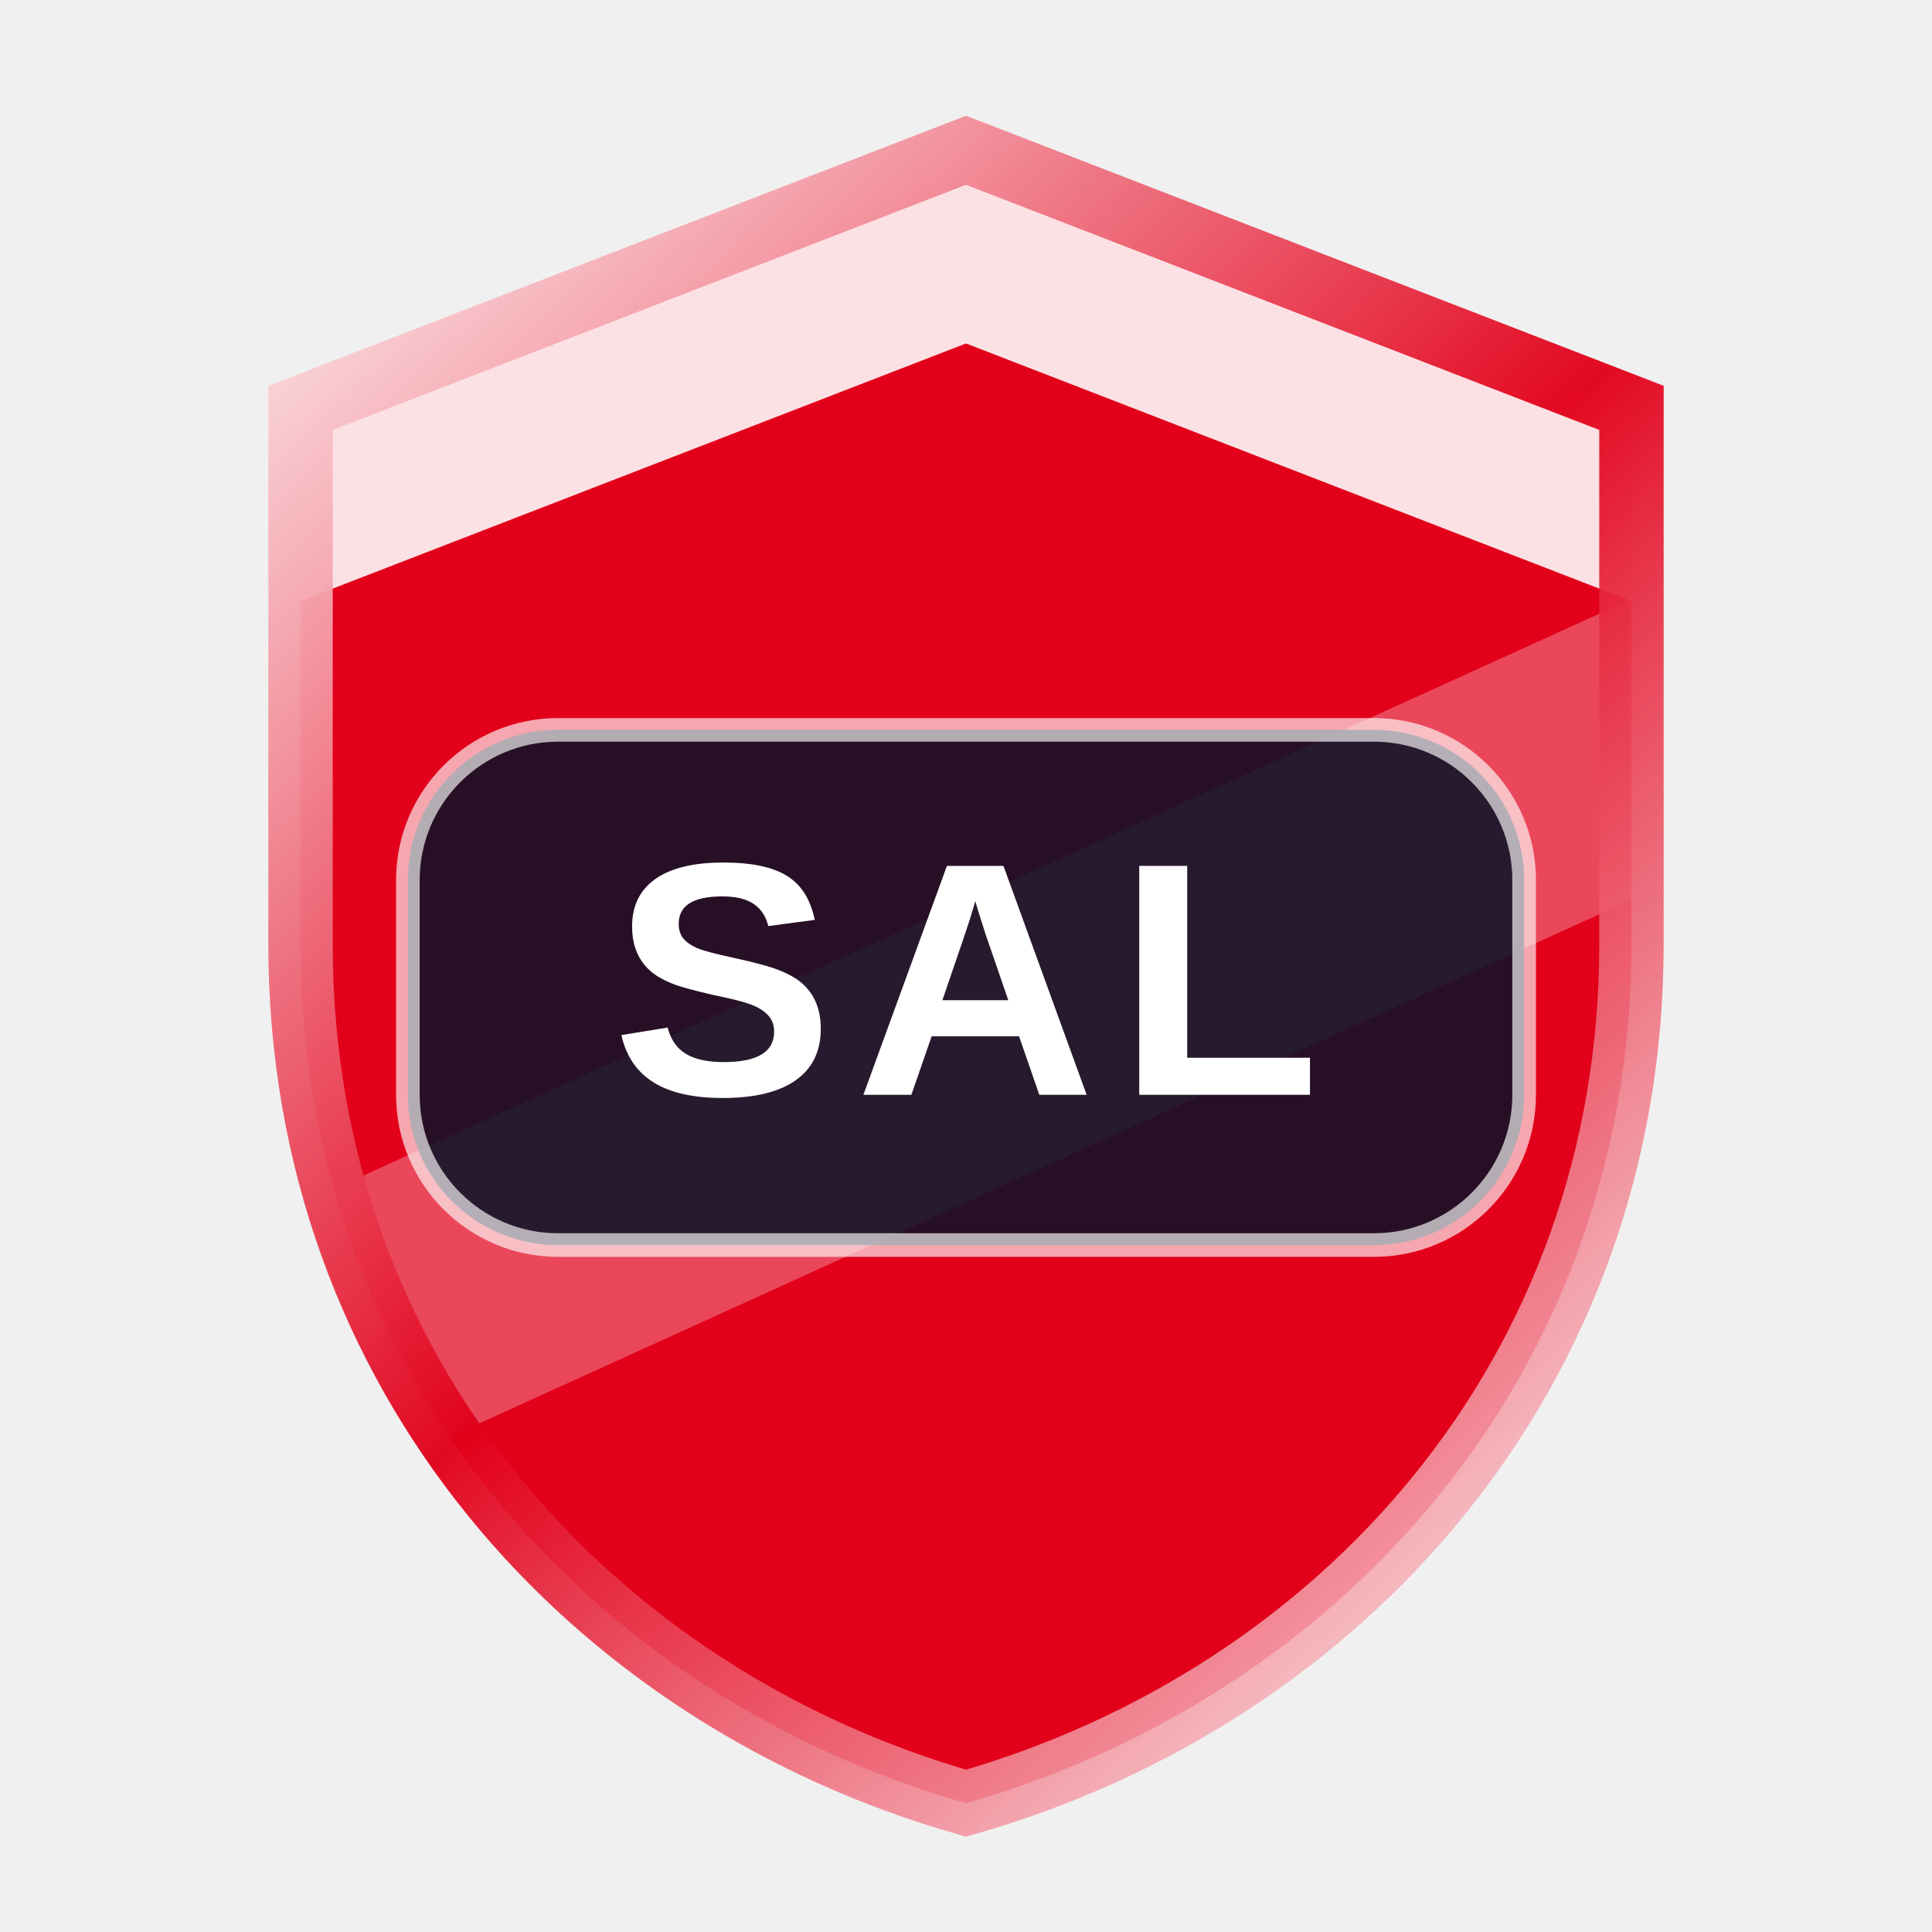
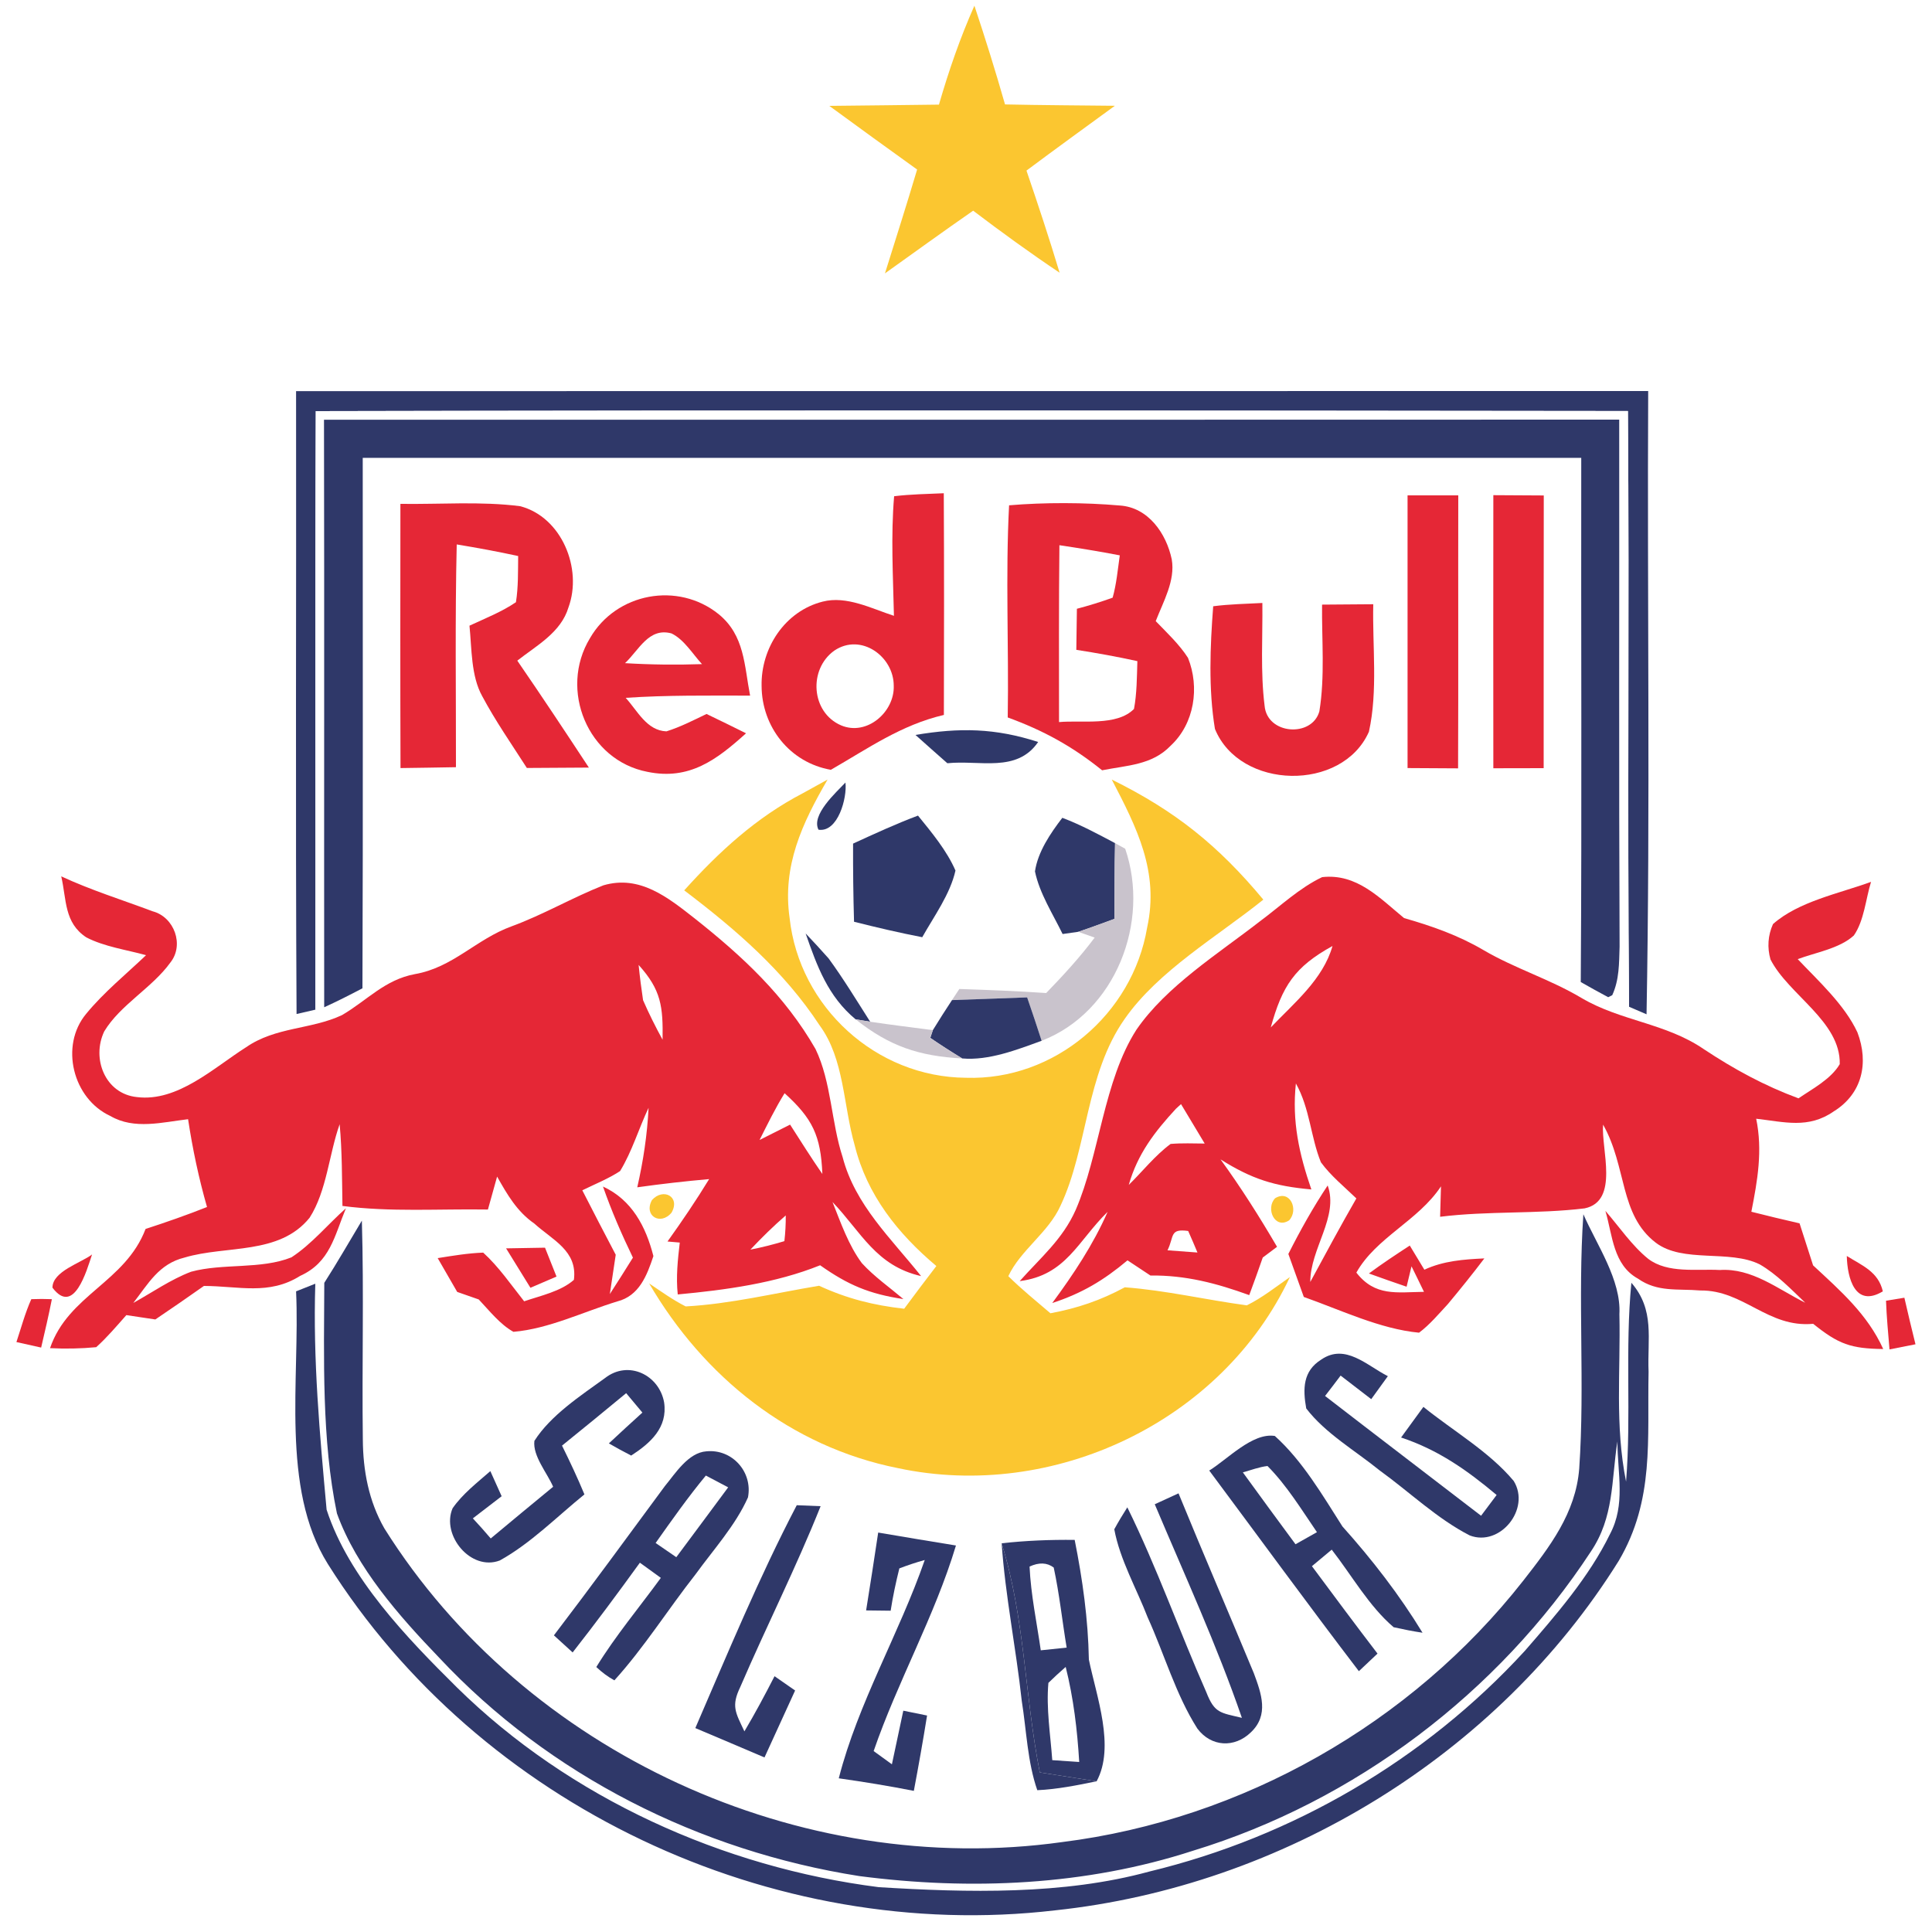
- <svg xmlns="http://www.w3.org/2000/svg" viewBox="0 0 180 180" fill="none">
-   <defs>
-     <linearGradient id="g_SAL" x1="20" y1="15" x2="160" y2="165" gradientUnits="userSpaceOnUse">
-       <stop offset="0%" stop-color="#FFFFFF" stop-opacity="0.95" />
-       <stop offset="50%" stop-color="#E2001A" stop-opacity="0.96" />
-       <stop offset="100%" stop-color="#FFFFFF" stop-opacity="0.80" />
-     </linearGradient>
-     <clipPath id="c_SAL">
-       <path d="M90 14L152 38V88C152 128 125 158 90 168C55 158 28 128 28 88V38Z" />
-     </clipPath>
-   </defs>
-   <g clip-path="url(#c_SAL)">
-     <rect x="24" y="10" width="132" height="162" fill="#E2001A" />
-     <path d="M24 114L156 54V82L24 142Z" fill="#FFFFFF" fill-opacity="0.28" />
-     <path d="M90 14L152 38V56L90 32L28 56V38Z" fill="#FFFFFF" fill-opacity="0.88" />
-   </g>
-   <path d="M90 14L152 38V88C152 128 125 158 90 168C55 158 28 128 28 88V38Z" stroke="url(#g_SAL)" stroke-width="6" />
-   <rect x="38" y="68" width="104" height="48" rx="14" fill="#0A1328" fill-opacity="0.86" stroke="#FFFFFF" stroke-opacity="0.65" stroke-width="2.2" />
-   <text x="90" y="102" text-anchor="middle" fill="#FFFFFF" font-family="Arial, Helvetica, sans-serif" font-weight="900" font-size="31" letter-spacing="2">SAL</text>
+ <svg xmlns="http://www.w3.org/2000/svg" version="1.1" viewBox="0 0 200 200" width="200.0pt" height="200.0pt">
+   <path d="M 0.00 0.00 L 200.00 0.00 L 200.00 200.00 L 0.00 200.00 L 0.00 0.00 Z" fill="#ffffff" />
+   <path d="M 100.87 0.59 C 102.00 3.98 103.06 7.38 104.04 10.81 C 107.83 10.89 111.62 10.91 115.41 10.95 C 112.35 13.18 109.29 15.40 106.26 17.66 C 107.46 21.17 108.62 24.68 109.69 28.23 C 106.64 26.19 103.67 24.03 100.74 21.81 C 97.67 23.94 94.65 26.13 91.61 28.30 C 92.73 24.72 93.87 21.15 94.94 17.55 C 91.90 15.37 88.87 13.17 85.85 10.96 C 89.63 10.91 93.42 10.89 97.20 10.83 C 98.21 7.34 99.39 3.92 100.87 0.59 Z" fill="#fbc630" />
+   <path d="M 30.65 40.49 C 77.30 40.49 123.96 40.49 170.62 40.48 C 170.51 61.98 170.84 83.51 170.45 105.00 L 168.64 104.22 C 168.45 83.67 168.68 63.10 168.52 42.55 C 123.25 42.50 77.96 42.46 32.69 42.56 C 32.61 63.22 32.68 83.87 32.65 104.52 L 30.70 104.97 C 30.58 83.47 30.68 61.98 30.65 40.49 Z" fill="#2f3869" />
+   <path d="M 168.52 42.55 C 168.68 63.10 168.45 83.67 168.64 104.22 C 167.91 103.91 167.19 103.58 166.48 103.23 L 166.90 103.02 C 167.64 101.39 167.60 99.74 167.66 98.00 C 167.58 79.81 167.64 61.63 167.62 43.44 C 122.93 43.46 78.23 43.45 33.54 43.45 C 33.58 63.73 33.54 84.00 33.56 104.27 L 32.65 104.52 C 32.68 83.87 32.61 63.22 32.69 42.56 C 77.96 42.46 123.25 42.50 168.52 42.55 Z" fill="#ffffff" />
+   <path d="M 33.54 43.45 C 78.23 43.45 122.93 43.46 167.62 43.44 C 167.64 61.63 167.58 79.81 167.66 98.00 C 167.60 99.74 167.64 101.39 166.90 103.02 L 166.48 103.23 C 165.53 102.72 164.58 102.20 163.64 101.66 C 163.76 83.57 163.66 65.48 163.69 47.40 C 121.65 47.40 79.60 47.39 37.55 47.40 C 37.54 65.70 37.59 84.01 37.52 102.31 C 36.22 102.99 34.91 103.66 33.56 104.27 C 33.54 84.00 33.58 63.73 33.54 43.45 Z" fill="#2f3869" />
+   <path d="M 92.56 51.37 C 94.26 51.16 95.99 51.14 97.70 51.06 C 97.74 58.71 97.73 66.36 97.71 74.01 C 93.29 75.04 89.86 77.48 86.01 79.69 C 81.77 78.95 78.86 75.25 78.84 71.01 C 78.76 67.07 81.27 63.26 85.16 62.28 C 87.63 61.64 90.23 63.00 92.54 63.75 C 92.45 59.64 92.21 55.47 92.56 51.37 Z" fill="#e52736" />
+   <path d="M 145.71 51.28 C 147.46 51.28 149.21 51.28 150.96 51.28 C 150.94 60.70 150.98 70.12 150.94 79.54 C 149.19 79.53 147.45 79.52 145.71 79.51 C 145.71 70.10 145.71 60.69 145.71 51.28 Z" fill="#e52736" />
+   <path d="M 154.59 51.26 C 156.33 51.27 158.07 51.28 159.81 51.29 C 159.79 60.70 159.81 70.11 159.80 79.52 C 158.06 79.52 156.33 79.53 154.59 79.53 C 154.58 70.10 154.58 60.68 154.59 51.26 Z" fill="#e52736" />
+   <path d="M 41.45 52.16 C 45.55 52.22 49.77 51.88 53.84 52.40 C 58.14 53.51 60.32 58.86 58.85 62.87 C 58.07 65.48 55.56 66.81 53.55 68.39 C 56.07 72.05 58.52 75.75 60.96 79.46 C 58.82 79.48 56.68 79.49 54.54 79.50 C 52.97 77.05 51.29 74.64 49.92 72.07 C 48.75 69.98 48.84 67.12 48.60 64.77 C 50.21 64.02 51.94 63.34 53.41 62.34 C 53.66 60.78 53.62 59.13 53.64 57.56 C 51.53 57.10 49.41 56.71 47.28 56.36 C 47.10 64.05 47.21 71.72 47.20 79.42 C 45.29 79.45 43.37 79.49 41.46 79.51 C 41.43 70.40 41.44 61.28 41.45 52.16 Z" fill="#e52736" />
+   <path d="M 104.46 52.31 C 108.10 52.00 112.28 52.01 115.92 52.33 C 118.87 52.52 120.74 55.23 121.30 57.91 C 121.68 60.11 120.42 62.28 119.64 64.30 C 120.79 65.49 122.09 66.71 122.98 68.10 C 124.20 71.14 123.66 74.90 121.18 77.20 C 119.25 79.21 116.68 79.22 114.09 79.74 C 111.01 77.26 108.04 75.63 104.32 74.27 C 104.44 66.96 104.08 59.61 104.46 52.31 Z" fill="#e52736" />
+   <path d="M 109.67 56.44 C 111.76 56.75 113.84 57.09 115.92 57.49 C 115.71 58.94 115.58 60.46 115.18 61.87 C 113.97 62.31 112.73 62.69 111.48 63.02 C 111.46 64.44 111.44 65.85 111.42 67.27 C 113.54 67.60 115.64 67.98 117.74 68.44 C 117.69 70.07 117.69 71.80 117.39 73.39 C 115.61 75.20 111.98 74.53 109.63 74.75 C 109.63 68.64 109.60 62.54 109.67 56.44 Z" fill="#ffffff" />
+   <path d="M 74.41 63.59 C 77.09 65.79 77.04 68.87 77.65 72.01 C 73.35 72.01 69.06 71.95 64.77 72.24 C 65.99 73.57 66.94 75.63 68.99 75.71 C 70.45 75.25 71.76 74.57 73.14 73.91 C 74.51 74.57 75.87 75.23 77.23 75.91 C 74.20 78.64 71.37 80.80 67.02 79.90 C 60.84 78.71 57.84 71.40 61.07 66.07 C 63.78 61.37 70.18 60.17 74.41 63.59 Z" fill="#e52736" />
+   <path d="M 125.59 62.76 C 127.27 62.54 128.99 62.51 130.68 62.42 C 130.72 65.94 130.47 69.55 130.91 73.05 C 131.16 76.06 135.82 76.37 136.58 73.64 C 137.17 70.03 136.82 66.24 136.86 62.59 C 138.63 62.58 140.40 62.56 142.16 62.55 C 142.06 66.87 142.65 71.52 141.71 75.75 C 138.95 81.99 128.35 81.78 125.77 75.46 C 125.09 71.35 125.27 66.91 125.59 62.76 Z" fill="#e52736" />
+   <path d="M 69.51 65.57 C 70.81 66.19 71.71 67.71 72.67 68.75 C 70.01 68.84 67.36 68.81 64.70 68.65 C 66.15 67.29 67.16 64.93 69.51 65.57 Z" fill="#ffffff" />
+   <path d="M 86.37 67.35 C 89.12 65.49 92.53 67.95 92.52 71.00 C 92.61 73.70 89.74 76.22 87.07 75.09 C 83.96 73.76 83.66 69.28 86.37 67.35 Z" fill="#ffffff" />
+   <path d="M 94.77 76.08 C 99.35 75.31 103.02 75.37 107.47 76.81 C 105.26 80.03 101.43 78.66 98.07 79.01 C 96.97 78.04 95.86 77.06 94.77 76.08 Z" fill="#2f3869" />
+   <path d="M 85.67 80.70 C 83.04 85.23 80.97 89.63 81.74 95.03 C 82.74 104.25 90.70 111.51 100.00 111.57 C 109.15 111.87 117.24 104.99 118.75 96.03 C 120.02 90.24 117.67 85.66 115.09 80.70 C 121.66 83.94 126.10 87.51 130.78 93.13 C 126.05 96.93 119.92 100.48 116.44 105.46 C 112.38 111.21 112.61 118.82 109.79 124.80 C 108.54 127.59 105.63 129.42 104.38 132.11 C 105.75 133.46 107.28 134.70 108.74 135.95 C 111.55 135.42 113.92 134.62 116.44 133.26 C 120.71 133.58 124.84 134.56 129.07 135.13 C 130.65 134.35 132.09 133.21 133.53 132.20 C 126.50 147.17 109.04 155.42 92.95 151.98 C 81.83 149.76 72.85 142.54 67.20 132.86 C 68.43 133.69 69.66 134.57 70.98 135.24 C 75.60 134.99 80.22 133.86 84.79 133.10 C 87.71 134.44 90.41 135.12 93.60 135.48 C 94.70 133.99 95.81 132.52 96.93 131.06 C 92.95 127.71 89.75 123.70 88.48 118.57 C 87.28 114.39 87.41 109.63 84.85 106.15 C 81.14 100.50 76.17 96.22 70.83 92.17 C 74.42 88.18 78.29 84.62 83.10 82.12 C 83.96 81.65 84.81 81.18 85.67 80.70 Z" fill="#fbc630" />
+   <path d="M 87.52 81.01 C 87.71 82.59 86.74 86.20 84.73 85.89 C 83.95 84.36 86.54 82.05 87.52 81.01 Z" fill="#2f3869" />
+   <path d="M 95.03 84.43 C 96.45 86.18 98.01 88.05 98.91 90.12 C 98.36 92.57 96.69 94.85 95.47 97.02 C 93.10 96.56 90.75 96.01 88.41 95.42 C 88.33 92.72 88.30 90.03 88.31 87.33 C 90.53 86.31 92.74 85.29 95.03 84.43 Z" fill="#2f3869" />
+   <path d="M 109.97 84.66 C 111.88 85.38 113.63 86.33 115.43 87.28 C 115.37 89.89 115.39 92.51 115.37 95.12 C 114.12 95.58 112.88 96.04 111.62 96.46 L 110.00 96.69 C 108.99 94.61 107.61 92.48 107.14 90.21 C 107.43 88.19 108.75 86.25 109.97 84.66 Z" fill="#2f3869" />
+   <path d="M 115.43 87.28 L 116.48 87.86 C 119.08 95.45 115.49 104.77 107.83 107.74 C 107.35 106.24 106.84 104.74 106.33 103.25 C 103.74 103.34 101.14 103.43 98.55 103.53 C 98.80 103.14 99.05 102.76 99.31 102.38 C 102.31 102.48 105.30 102.59 108.30 102.80 C 110.07 100.97 111.79 99.10 113.32 97.06 L 111.62 96.46 C 112.88 96.04 114.12 95.58 115.37 95.12 C 115.39 92.51 115.37 89.89 115.43 87.28 Z" fill="#c9c3cc" />
+   <path d="M 6.34 90.72 C 9.42 92.15 12.64 93.15 15.81 94.34 C 18.04 94.93 19.10 97.82 17.63 99.65 C 15.75 102.26 12.44 104.02 10.79 106.77 C 9.45 109.58 10.89 113.24 14.18 113.57 C 18.39 114.09 22.13 110.53 25.46 108.42 C 28.54 106.28 32.21 106.59 35.41 105.08 C 38.02 103.55 39.83 101.42 42.95 100.84 C 46.91 100.15 49.29 97.22 52.97 95.89 C 56.24 94.69 59.24 92.92 62.46 91.65 C 66.23 90.54 69.15 92.91 71.92 95.08 C 76.86 98.99 81.25 103.07 84.42 108.59 C 86.07 112.01 86.04 116.16 87.23 119.79 C 88.52 124.74 92.26 128.21 95.35 132.10 C 90.69 131.04 89.17 127.57 86.18 124.43 C 87.03 126.56 87.84 128.91 89.22 130.76 C 90.49 132.15 92.09 133.27 93.52 134.48 C 89.98 133.95 87.79 133.02 84.90 130.98 C 80.28 132.84 75.09 133.54 70.16 134.00 C 69.97 132.19 70.16 130.42 70.37 128.63 L 69.10 128.52 C 70.61 126.41 72.06 124.27 73.41 122.06 C 70.92 122.28 68.45 122.56 65.97 122.91 C 66.59 120.18 67.00 117.49 67.14 114.68 C 66.12 116.83 65.43 119.20 64.19 121.23 C 62.97 122.03 61.58 122.58 60.28 123.22 C 61.41 125.45 62.58 127.67 63.74 129.89 C 63.53 131.24 63.33 132.60 63.13 133.96 C 63.94 132.71 64.73 131.46 65.52 130.19 C 64.36 127.79 63.30 125.35 62.42 122.83 C 65.42 124.21 66.86 126.98 67.64 130.03 C 66.97 132.04 66.17 134.14 63.91 134.72 C 60.40 135.79 56.81 137.56 53.15 137.87 C 51.76 137.10 50.65 135.67 49.56 134.52 C 48.82 134.26 48.07 134.00 47.33 133.74 C 46.66 132.57 45.98 131.40 45.31 130.24 C 46.88 129.99 48.43 129.73 50.02 129.67 C 51.63 131.13 52.91 133.01 54.26 134.71 C 55.95 134.13 58.06 133.69 59.41 132.49 C 59.80 129.48 57.21 128.38 55.31 126.66 C 53.51 125.41 52.51 123.66 51.46 121.80 C 51.15 122.94 50.83 124.07 50.51 125.21 C 45.35 125.13 40.46 125.49 35.45 124.84 C 35.40 122.02 35.42 119.20 35.16 116.38 C 34.06 119.47 33.83 123.28 32.05 126.06 C 28.91 129.95 23.42 128.89 19.11 130.18 C 16.45 130.83 15.36 132.87 13.80 134.88 C 15.76 133.79 17.69 132.44 19.78 131.65 C 23.07 130.75 27.00 131.43 30.17 130.16 C 32.27 128.79 33.95 126.73 35.81 125.08 C 34.61 127.97 34.18 130.67 31.07 132.08 C 27.84 134.11 24.71 133.13 21.11 133.12 C 19.45 134.29 17.77 135.45 16.08 136.59 C 15.08 136.44 14.08 136.29 13.08 136.14 C 12.06 137.29 11.10 138.43 9.96 139.46 C 8.38 139.61 6.79 139.64 5.18 139.56 C 7.06 134.04 12.96 132.75 15.07 127.22 C 17.22 126.52 19.34 125.78 21.43 124.95 C 20.57 121.94 19.94 118.96 19.47 115.86 C 16.80 116.17 13.90 116.97 11.43 115.53 C 7.53 113.74 6.17 108.25 8.92 104.95 C 10.74 102.73 13.04 100.86 15.12 98.88 C 13.10 98.32 10.82 98.01 8.94 97.04 C 6.63 95.52 6.90 93.16 6.34 90.72 Z" fill="#e52736" />
+   <path d="M 136.87 90.80 C 140.46 90.40 142.82 92.96 145.35 95.04 C 148.23 95.86 151.01 96.84 153.60 98.37 C 156.85 100.27 160.46 101.37 163.70 103.30 C 167.77 105.71 172.43 105.90 176.38 108.61 C 179.52 110.69 182.64 112.39 186.18 113.70 C 187.64 112.70 189.54 111.71 190.45 110.16 C 190.55 105.73 185.14 102.98 183.28 99.32 C 182.93 98.10 183.01 96.83 183.54 95.66 C 186.19 93.31 190.41 92.49 193.69 91.29 C 193.14 93.05 192.98 95.30 191.91 96.84 C 190.43 98.20 187.93 98.60 186.10 99.29 C 188.25 101.56 190.95 104.01 192.28 106.87 C 193.48 110.03 192.78 113.22 189.83 115.05 C 187.20 116.88 184.72 116.14 181.80 115.81 C 182.48 119.12 181.94 122.18 181.30 125.44 C 182.96 125.86 184.62 126.26 186.29 126.64 C 186.76 128.09 187.23 129.54 187.69 130.99 C 190.52 133.62 193.32 136.05 194.95 139.65 C 191.58 139.61 190.31 139.14 187.70 137.04 C 183.00 137.48 180.50 133.53 176.01 133.59 C 173.68 133.39 171.59 133.79 169.57 132.37 C 166.98 130.94 166.94 127.90 166.19 125.35 C 167.63 127.00 168.92 128.94 170.63 130.32 C 172.66 131.85 175.63 131.34 178.03 131.47 C 181.36 131.25 184.03 133.44 186.88 134.86 C 185.43 133.48 183.91 131.89 182.17 130.89 C 179.03 129.32 174.22 130.79 171.40 128.64 C 167.62 125.74 168.43 120.80 165.95 116.42 C 165.74 118.95 167.66 124.34 164.04 125.09 C 159.10 125.69 154.05 125.34 149.08 125.96 C 149.11 124.91 149.14 123.86 149.17 122.81 C 146.80 126.39 142.46 128.09 140.41 131.74 C 142.35 134.23 144.58 133.77 147.41 133.73 C 146.99 132.85 146.55 131.97 146.12 131.09 L 145.61 133.20 C 144.31 132.76 143.01 132.30 141.71 131.83 C 143.09 130.81 144.51 129.87 145.94 128.94 C 146.44 129.77 146.94 130.61 147.45 131.44 C 149.43 130.52 151.52 130.37 153.66 130.27 C 152.44 131.88 151.18 133.44 149.89 134.99 C 148.95 136.00 148.01 137.13 146.90 137.96 C 142.87 137.58 138.77 135.60 134.97 134.26 C 134.43 132.78 133.90 131.29 133.37 129.81 C 134.60 127.37 135.93 124.99 137.44 122.72 C 138.61 125.96 135.63 129.26 135.64 132.71 C 137.21 129.81 138.77 126.91 140.41 124.06 C 139.17 122.86 137.76 121.72 136.74 120.32 C 135.68 117.72 135.60 114.74 134.15 112.16 C 133.73 116.08 134.49 119.47 135.75 123.13 C 131.91 122.79 129.60 122.06 126.35 120.02 C 128.47 122.94 130.38 125.96 132.20 129.07 C 131.71 129.44 131.21 129.81 130.72 130.18 C 130.27 131.48 129.80 132.78 129.32 134.07 C 125.93 132.84 122.74 132.00 119.09 132.04 C 118.30 131.52 117.51 131.00 116.72 130.47 C 114.25 132.54 112.03 133.87 108.93 134.89 C 111.13 131.90 113.16 128.86 114.66 125.45 C 111.57 128.47 110.37 132.01 105.56 132.62 C 107.73 130.18 110.01 128.29 111.36 125.24 C 113.83 119.53 114.24 111.90 117.64 106.60 C 120.73 102.09 126.14 98.71 130.42 95.38 C 132.50 93.84 134.52 91.91 136.87 90.80 Z" fill="#e52736" />
+   <path d="M 83.40 96.63 C 84.21 97.48 85.00 98.34 85.78 99.22 C 87.32 101.33 88.68 103.57 90.08 105.77 L 88.57 105.52 C 85.72 103.15 84.58 100.03 83.40 96.63 Z" fill="#2f3869" />
+   <path d="M 137.94 97.93 C 136.96 101.39 133.96 103.83 131.55 106.36 C 132.73 102.07 134.03 100.08 137.94 97.93 Z" fill="#ffffff" />
+   <path d="M 66.11 99.89 C 68.46 102.49 68.64 104.21 68.59 107.63 C 67.86 106.30 67.18 104.94 66.57 103.54 C 66.39 102.33 66.23 101.11 66.11 99.89 Z" fill="#ffffff" />
+   <path d="M 98.55 103.53 C 101.14 103.43 103.74 103.34 106.33 103.25 C 106.84 104.74 107.35 106.24 107.83 107.74 C 105.28 108.67 102.35 109.81 99.61 109.57 C 98.49 108.89 97.38 108.18 96.30 107.44 L 96.57 106.64 C 97.22 105.59 97.87 104.55 98.55 103.53 Z" fill="#2f3869" />
+   <path d="M 90.08 105.77 C 92.24 106.09 94.41 106.36 96.57 106.64 L 96.30 107.44 C 97.38 108.18 98.49 108.89 99.61 109.57 C 95.12 109.33 92.07 108.30 88.57 105.52 L 90.08 105.77 Z" fill="#c9c3cc" />
+   <path d="M 81.22 113.17 C 84.11 115.79 84.97 117.56 85.13 121.53 C 83.97 119.86 82.89 118.13 81.79 116.42 C 80.74 116.95 79.69 117.48 78.63 118.01 C 79.46 116.36 80.25 114.74 81.22 113.17 Z" fill="#ffffff" />
+   <path d="M 121.74 114.77 L 121.98 114.55 L 122.26 114.30 C 123.08 115.66 123.90 117.02 124.71 118.38 C 123.54 118.37 122.35 118.32 121.18 118.42 C 119.57 119.61 118.28 121.26 116.85 122.66 C 117.76 119.46 119.53 117.16 121.74 114.77 Z" fill="#ffffff" />
+   <path d="M 67.49 124.23 C 68.65 122.93 70.46 123.87 69.52 125.53 C 68.38 126.91 66.60 125.86 67.49 124.23 Z" fill="#fbc630" />
+   <path d="M 132.00 124.04 C 133.55 123.10 134.47 125.24 133.45 126.33 C 131.96 127.30 130.99 125.09 132.00 124.04 Z" fill="#fbc630" />
+   <path d="M 81.34 125.82 C 81.35 126.71 81.30 127.60 81.20 128.48 C 80.05 128.83 78.88 129.13 77.68 129.36 C 78.85 128.12 80.06 126.93 81.34 125.82 Z" fill="#ffffff" />
+   <path d="M 163.91 125.70 C 165.30 128.88 167.83 132.49 167.64 136.04 C 167.77 141.93 167.16 147.53 168.33 153.38 C 168.88 146.50 168.21 139.65 168.88 132.79 C 171.33 135.63 170.52 138.56 170.66 142.00 C 170.51 149.02 171.29 155.26 167.57 161.58 C 155.01 181.72 132.76 195.26 109.21 197.76 C 79.89 201.19 49.66 186.90 33.93 161.89 C 29.02 154.01 31.07 142.70 30.65 133.68 C 31.32 133.42 31.98 133.15 32.64 132.89 C 32.39 140.74 33.10 148.49 33.81 156.28 C 36.10 163.33 42.13 169.56 47.31 174.69 C 58.95 186.14 74.85 193.31 90.98 195.36 C 100.14 195.92 110.07 196.18 118.98 193.74 C 133.83 190.16 147.51 182.17 157.84 170.91 C 161.06 167.20 164.51 163.24 166.67 158.80 C 168.29 155.74 167.45 152.58 167.43 149.22 C 166.80 153.35 167.09 157.04 164.69 160.61 C 155.10 175.25 140.25 186.48 123.49 191.59 C 112.39 195.20 100.47 195.71 88.95 194.21 C 72.45 191.62 56.87 183.81 45.43 171.57 C 41.32 167.29 36.92 162.31 34.88 156.67 C 33.29 149.06 33.54 140.56 33.57 132.80 C 34.92 130.69 36.17 128.51 37.46 126.36 C 37.68 133.91 37.46 141.46 37.56 149.01 C 37.58 152.24 38.17 155.39 39.79 158.22 C 54.37 181.46 82.83 194.49 109.96 190.69 C 128.61 188.35 146.08 178.42 157.68 163.64 C 160.42 160.13 163.11 156.66 163.48 152.04 C 164.08 143.29 163.31 134.46 163.91 125.70 Z" fill="#2f3869" />
+   <path d="M 123.00 127.43 C 123.33 128.17 123.65 128.91 123.96 129.66 C 122.93 129.58 121.89 129.51 120.86 129.43 C 121.57 127.99 121.05 127.16 123.00 127.43 Z" fill="#ffffff" />
+   <path d="M 52.39 129.23 C 53.53 129.21 54.68 129.19 55.82 129.17 L 56.42 129.16 C 56.82 130.15 57.22 131.15 57.61 132.15 C 56.71 132.54 55.81 132.92 54.91 133.31 C 54.07 131.95 53.23 130.58 52.39 129.23 Z" fill="#e52736" />
+   <path d="M 9.53 129.86 C 8.96 131.57 7.65 136.24 5.43 133.30 C 5.43 131.60 8.40 130.73 9.53 129.86 Z" fill="#e52736" />
+   <path d="M 191.18 130.02 C 192.79 131.02 194.44 131.65 194.91 133.68 C 192.02 135.42 191.23 132.27 191.18 130.02 Z" fill="#e52736" />
+   <path d="M 3.24 134.49 C 3.95 134.46 4.66 134.46 5.37 134.49 C 5.04 136.17 4.65 137.83 4.26 139.50 L 1.70 138.93 C 2.19 137.45 2.60 135.92 3.24 134.49 Z" fill="#e52736" />
+   <path d="M 197.14 134.34 C 197.51 135.95 197.89 137.56 198.29 139.16 C 197.39 139.34 196.50 139.51 195.60 139.69 C 195.46 138.00 195.30 136.34 195.24 134.65 C 195.87 134.55 196.50 134.44 197.14 134.34 Z" fill="#e52736" />
+   <path d="M 143.67 142.46 L 141.95 144.84 C 140.89 144.03 139.84 143.21 138.78 142.40 C 138.25 143.11 137.71 143.81 137.17 144.51 C 142.54 148.66 147.94 152.77 153.32 156.91 L 154.93 154.76 C 151.87 152.19 148.87 150.08 145.04 148.81 C 145.81 147.76 146.58 146.70 147.35 145.64 C 150.43 148.13 154.16 150.27 156.70 153.31 C 158.48 156.21 155.28 160.15 152.15 158.95 C 148.77 157.22 145.89 154.43 142.81 152.21 C 140.30 150.17 137.19 148.38 135.22 145.80 C 134.86 143.78 134.87 141.93 136.78 140.74 C 139.27 139.03 141.51 141.37 143.67 142.46 Z" fill="#2f3869" />
+   <path d="M 68.75 145.18 C 69.13 147.79 67.33 149.39 65.34 150.68 C 64.56 150.28 63.79 149.86 63.03 149.42 C 64.18 148.35 65.33 147.28 66.50 146.23 L 64.82 144.22 C 62.62 146.04 60.41 147.85 58.18 149.65 C 59.00 151.31 59.79 152.99 60.50 154.70 C 57.66 157.00 54.94 159.77 51.74 161.54 C 48.74 162.68 45.66 158.92 46.85 156.14 C 47.87 154.66 49.41 153.47 50.76 152.29 C 51.15 153.16 51.54 154.02 51.93 154.89 C 50.94 155.66 49.95 156.42 48.95 157.18 C 49.58 157.86 50.20 158.55 50.80 159.26 C 52.94 157.47 55.10 155.69 57.26 153.91 C 56.66 152.50 55.13 150.72 55.32 149.16 C 57.01 146.50 60.10 144.49 62.64 142.65 C 65.05 140.77 68.24 142.33 68.75 145.18 Z" fill="#2f3869" />
+   <path d="M 131.97 148.65 C 134.83 151.22 136.91 154.79 138.97 158.02 C 142.03 161.43 144.87 165.10 147.26 169.02 C 146.26 168.87 145.26 168.67 144.27 168.45 C 141.72 166.28 139.92 163.06 137.86 160.42 C 137.18 160.99 136.49 161.56 135.81 162.13 C 138.06 165.16 140.31 168.19 142.60 171.18 L 140.67 173.00 C 135.43 166.14 130.34 159.16 125.18 152.23 C 127.07 151.07 129.66 148.28 131.97 148.65 Z" fill="#2f3869" />
+   <path d="M 73.13 150.24 C 75.80 149.98 77.94 152.38 77.43 155.01 C 76.14 157.91 73.84 160.43 71.99 162.99 C 69.15 166.60 66.68 170.55 63.60 173.95 C 62.93 173.58 62.31 173.12 61.73 172.57 C 63.71 169.34 66.18 166.40 68.41 163.34 C 67.68 162.82 66.96 162.30 66.24 161.77 C 63.97 164.91 61.67 168.01 59.28 171.06 L 57.34 169.29 C 61.23 164.19 65.01 159.01 68.82 153.85 C 69.91 152.53 71.25 150.37 73.13 150.24 Z" fill="#2f3869" />
+   <path d="M 131.21 151.76 C 133.21 153.77 134.74 156.29 136.33 158.61 C 135.59 159.03 134.85 159.45 134.11 159.86 C 132.29 157.39 130.46 154.91 128.66 152.42 C 129.49 152.19 130.35 151.86 131.21 151.76 Z" fill="#ffffff" />
+   <path d="M 73.07 152.75 C 73.84 153.15 74.62 153.56 75.38 153.97 C 73.60 156.38 71.80 158.79 70.01 161.20 C 69.30 160.71 68.59 160.22 67.87 159.73 C 69.54 157.37 71.23 154.97 73.07 152.75 Z" fill="#ffffff" />
+   <path d="M 119.54 155.72 C 120.36 155.34 121.18 154.97 122.00 154.59 C 124.55 160.82 127.22 167.00 129.80 173.22 C 130.58 175.32 131.38 177.54 129.49 179.33 C 127.80 180.97 125.38 180.85 123.95 178.94 C 121.72 175.44 120.53 171.22 118.81 167.44 C 117.66 164.46 115.93 161.45 115.35 158.31 C 115.77 157.54 116.22 156.79 116.70 156.04 C 119.76 162.25 122.08 168.84 124.87 175.16 C 125.73 177.36 126.30 177.29 128.56 177.83 C 125.97 170.31 122.63 163.04 119.54 155.72 Z" fill="#2f3869" />
+   <path d="M 82.48 155.82 L 84.95 155.92 C 82.42 162.26 79.34 168.35 76.64 174.62 C 75.67 176.63 76.14 177.27 77.06 179.23 C 78.17 177.36 79.19 175.45 80.18 173.52 C 80.89 174.01 81.60 174.51 82.31 175.00 C 81.25 177.31 80.19 179.62 79.14 181.93 C 76.75 180.92 74.37 179.89 71.98 178.89 C 75.32 171.17 78.59 163.26 82.48 155.82 Z" fill="#2f3869" />
+   <path d="M 90.91 158.65 C 93.59 159.11 96.28 159.55 98.96 159.99 C 96.75 167.33 92.92 174.06 90.44 181.27 L 92.33 182.64 C 92.72 180.79 93.12 178.94 93.51 177.09 L 95.97 177.59 C 95.55 180.20 95.09 182.80 94.60 185.39 C 92.02 184.88 89.43 184.46 86.83 184.09 C 88.82 176.30 93.08 169.12 95.73 161.49 C 94.83 161.74 93.96 162.03 93.10 162.36 C 92.74 163.80 92.43 165.26 92.20 166.74 L 89.66 166.71 C 90.09 164.03 90.51 161.34 90.91 158.65 Z" fill="#2f3869" />
+   <path d="M 111.25 159.41 C 112.07 163.52 112.64 167.60 112.72 171.80 C 113.50 175.60 115.46 180.82 113.52 184.40 C 111.56 184.10 109.60 183.79 107.64 183.48 C 106.05 175.41 106.12 167.60 103.69 159.76 C 106.21 159.48 108.72 159.38 111.25 159.41 Z" fill="#2f3869" />
+   <path d="M 103.69 159.76 C 106.12 167.60 106.05 175.41 107.64 183.48 C 109.60 183.79 111.56 184.10 113.52 184.40 C 111.51 184.81 109.42 185.23 107.38 185.32 C 106.36 182.40 106.26 179.11 105.77 176.06 C 105.18 170.62 104.07 165.22 103.69 159.76 Z" fill="#2f3869" />
+   <path d="M 106.58 162.17 C 107.55 161.72 108.39 161.75 109.08 162.27 C 109.67 165.00 109.96 167.80 110.42 170.56 C 109.53 170.65 108.63 170.75 107.74 170.84 C 107.33 167.97 106.71 165.07 106.58 162.17 Z" fill="#ffffff" />
+   <path d="M 108.53 174.21 C 109.11 173.64 109.71 173.09 110.32 172.56 C 111.13 175.80 111.52 179.07 111.72 182.40 C 110.79 182.34 109.86 182.27 108.93 182.21 C 108.74 179.57 108.29 176.83 108.53 174.21 Z" fill="#ffffff" />
</svg>
